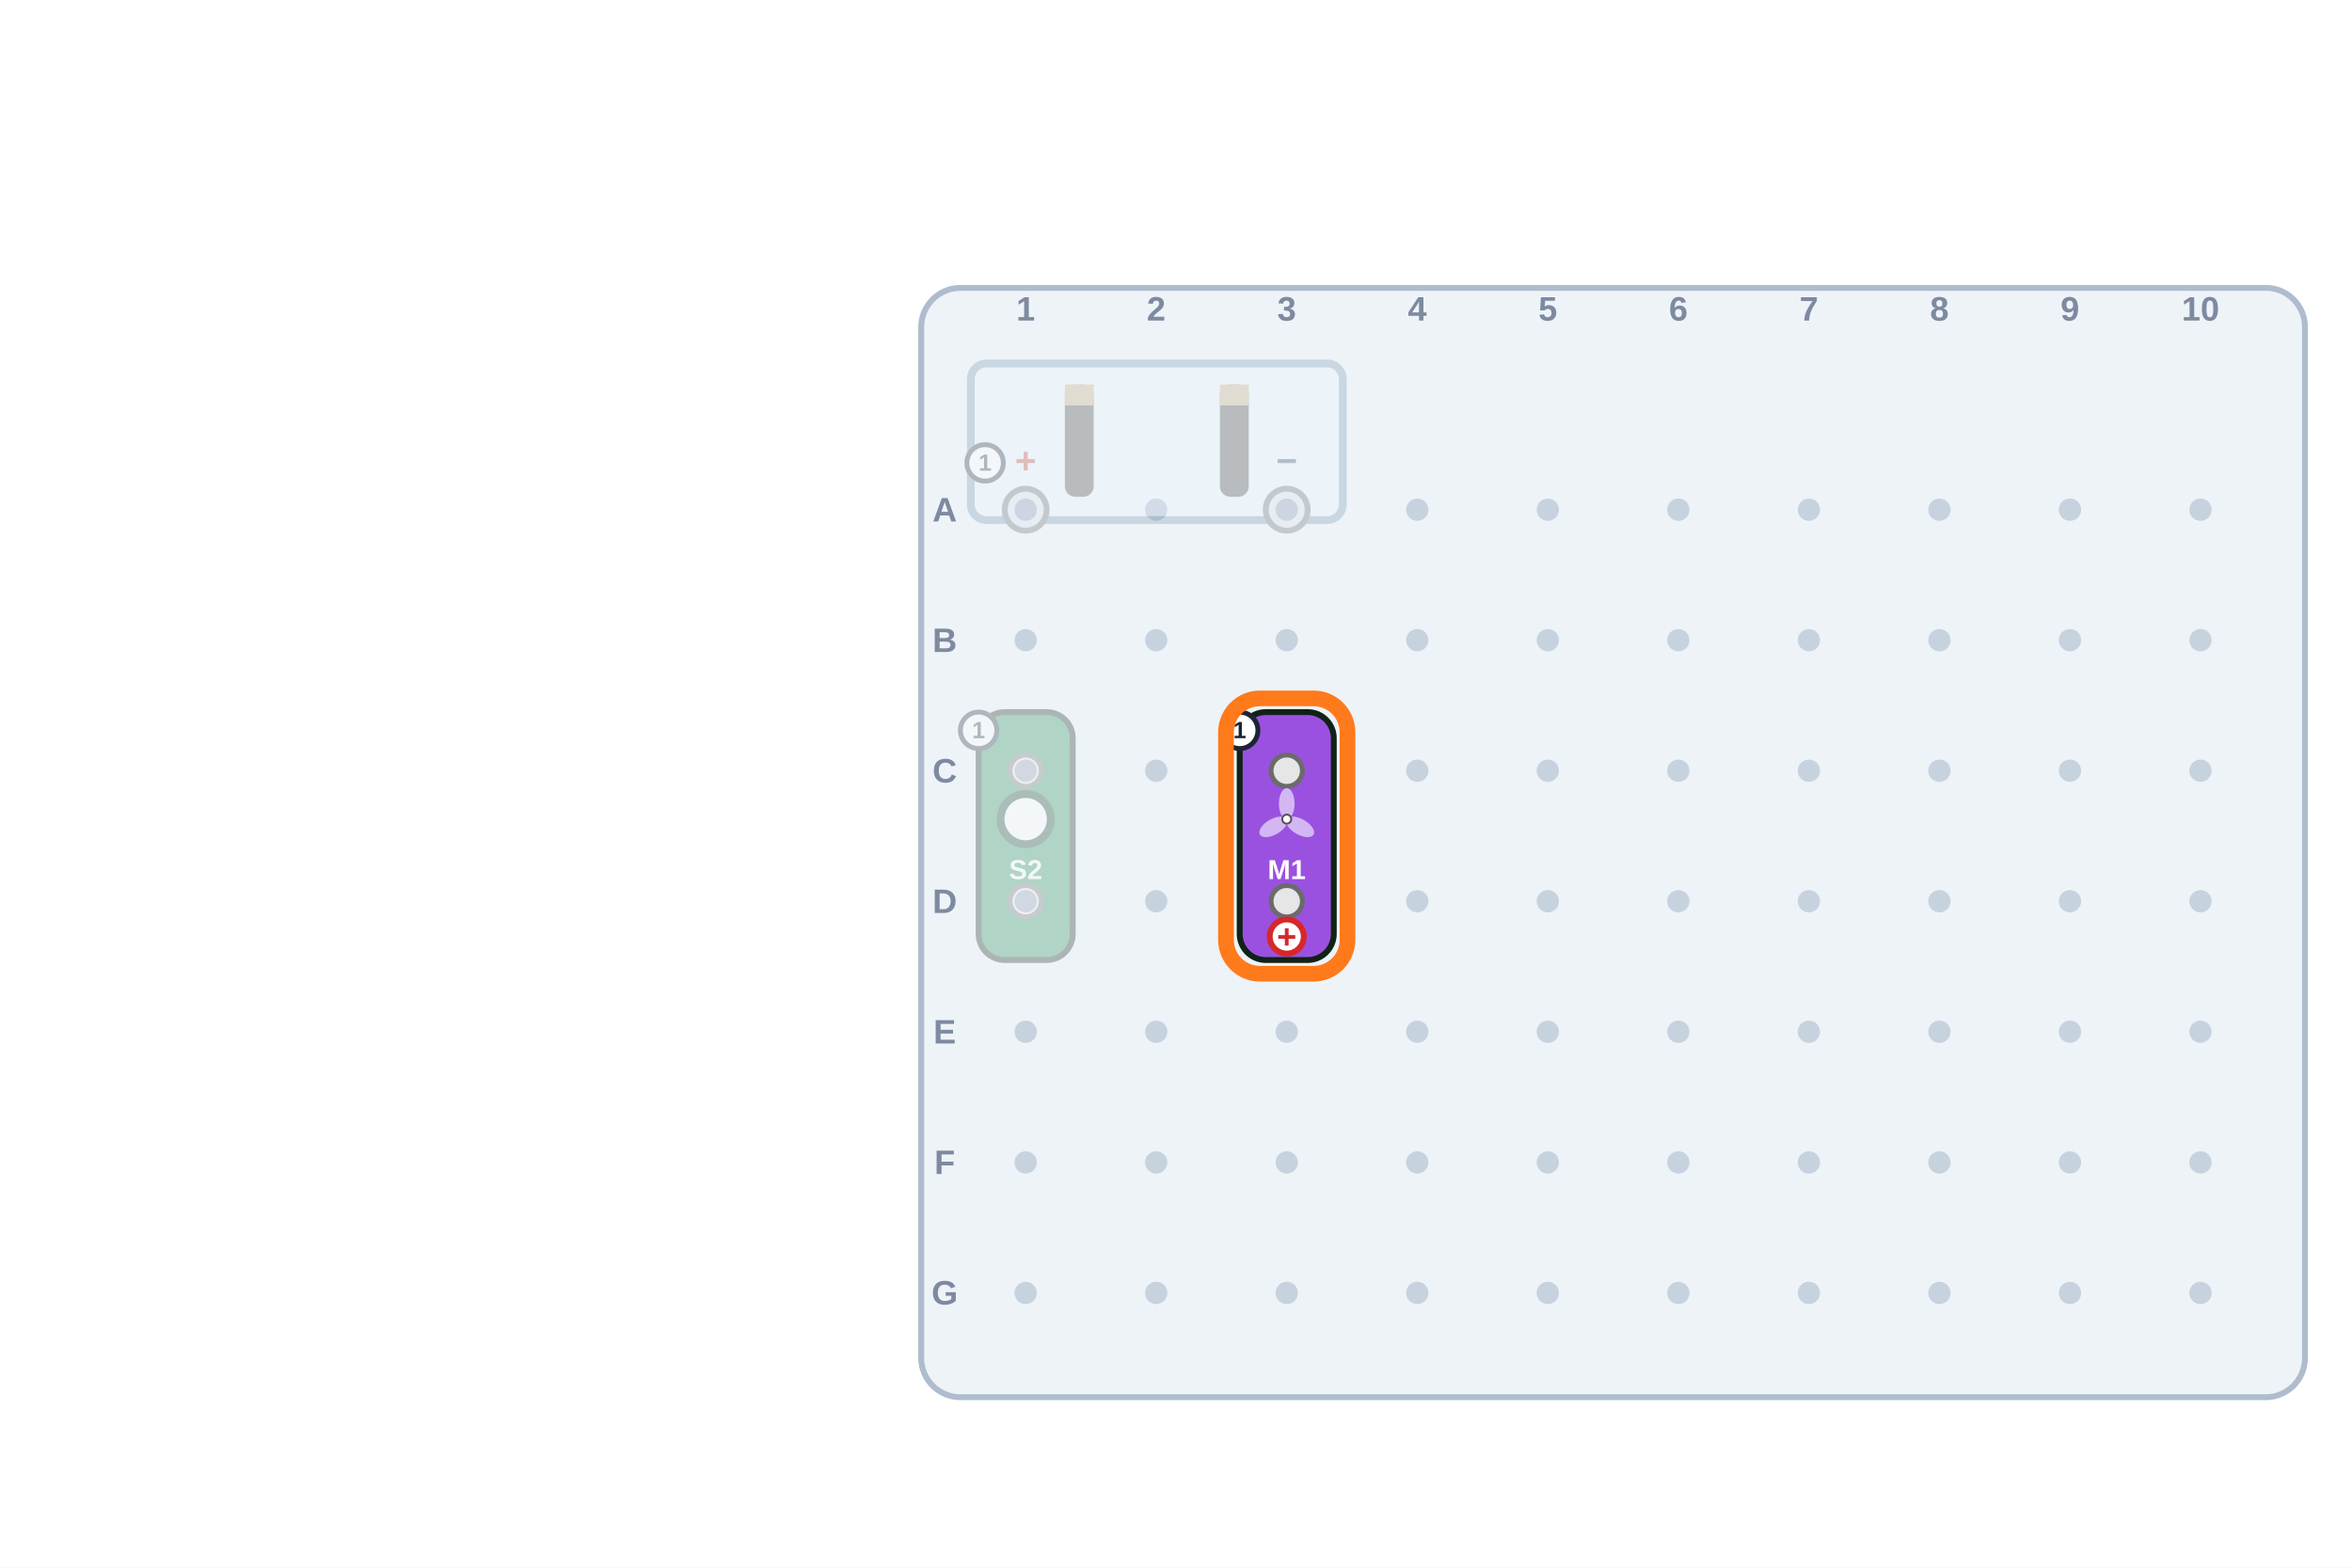
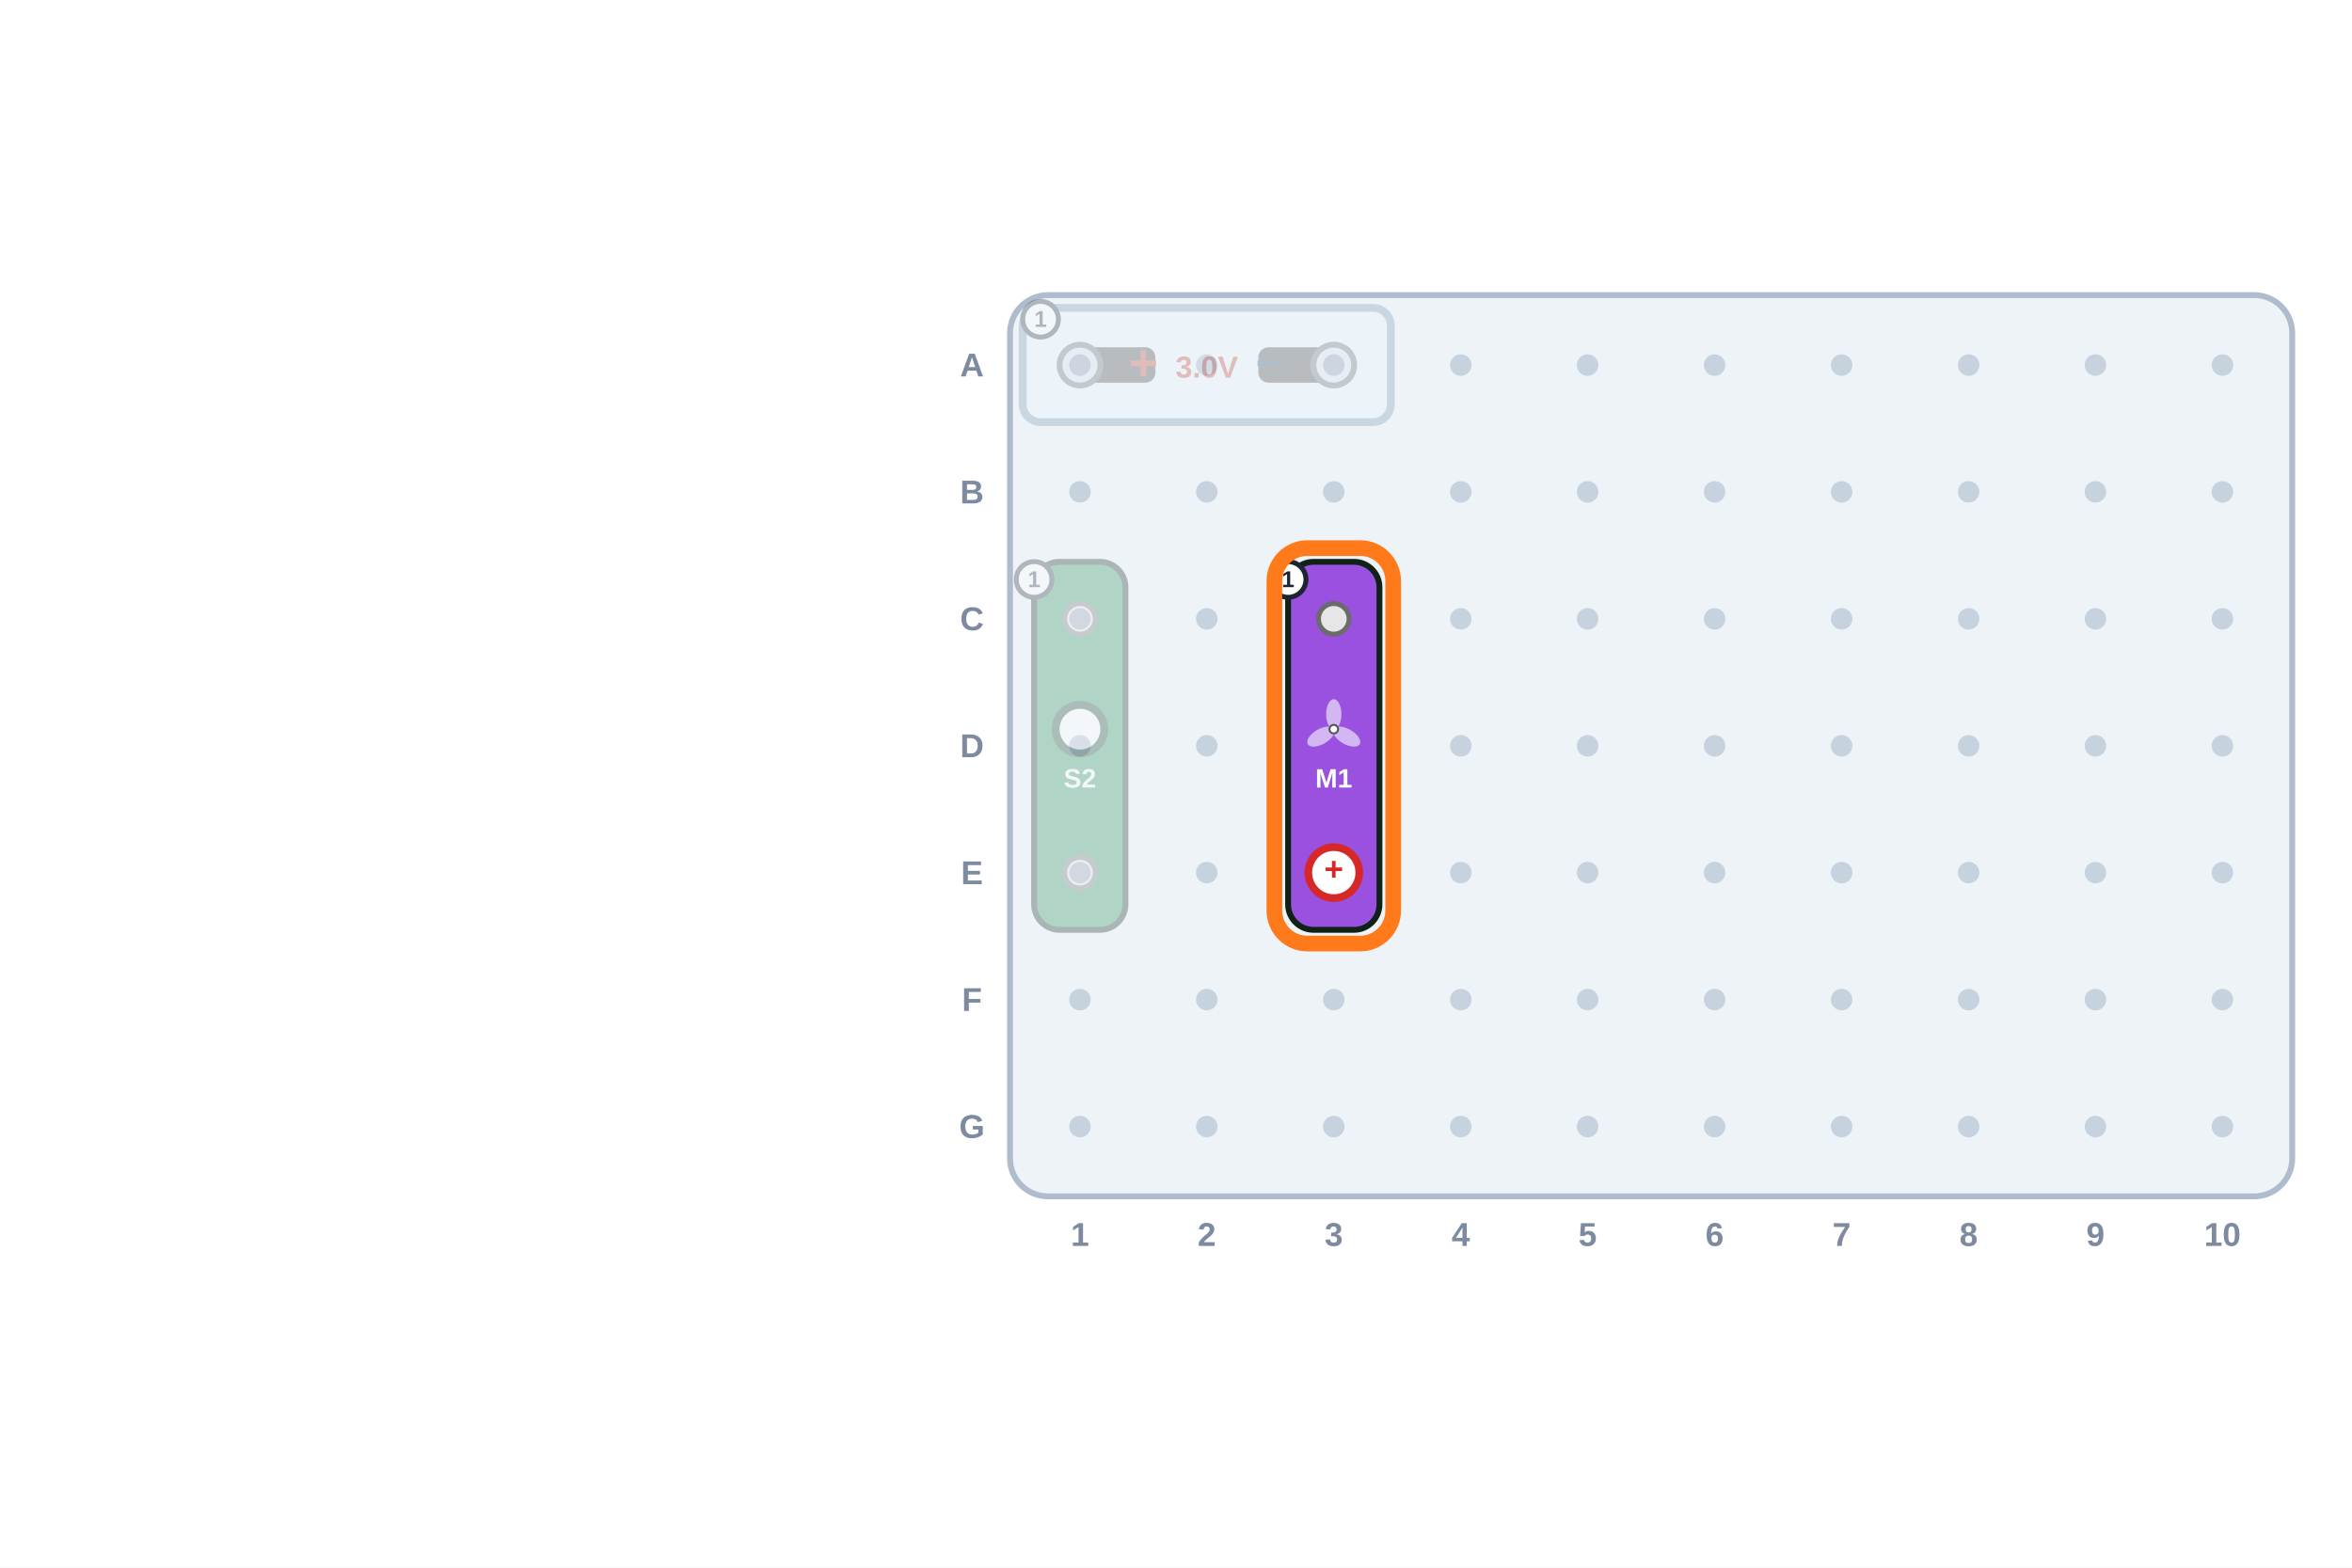
<svg xmlns="http://www.w3.org/2000/svg" width="1200" height="800" viewBox="0 0 1200 800" font-family="'Avenir Next','Trebuchet MS','Helvetica Neue',Arial,sans-serif">
  <rect width="1200" height="800" fill="#ffffff" />
-   <rect x="470.0" y="146.9" width="706.0" height="566.1" rx="20.0" fill="#eef3f8" stroke="#aebccd" stroke-width="3" />
-   <circle cx="523.3" cy="260.1" r="5.7" fill="#c7d2df" />
-   <circle cx="589.9" cy="260.1" r="5.7" fill="#c7d2df" />
-   <circle cx="656.5" cy="260.1" r="5.7" fill="#c7d2df" />
-   <circle cx="723.1" cy="260.1" r="5.7" fill="#c7d2df" />
-   <circle cx="789.7" cy="260.1" r="5.7" fill="#c7d2df" />
-   <circle cx="856.3" cy="260.1" r="5.7" fill="#c7d2df" />
-   <circle cx="922.9" cy="260.1" r="5.7" fill="#c7d2df" />
-   <circle cx="989.5" cy="260.1" r="5.7" fill="#c7d2df" />
-   <circle cx="1056.1" cy="260.1" r="5.7" fill="#c7d2df" />
-   <circle cx="1122.7" cy="260.1" r="5.7" fill="#c7d2df" />
-   <circle cx="523.3" cy="326.7" r="5.7" fill="#c7d2df" />
-   <circle cx="589.9" cy="326.7" r="5.7" fill="#c7d2df" />
-   <circle cx="656.5" cy="326.7" r="5.7" fill="#c7d2df" />
-   <circle cx="723.1" cy="326.7" r="5.7" fill="#c7d2df" />
-   <circle cx="789.7" cy="326.7" r="5.7" fill="#c7d2df" />
-   <circle cx="856.3" cy="326.7" r="5.7" fill="#c7d2df" />
-   <circle cx="922.9" cy="326.7" r="5.7" fill="#c7d2df" />
-   <circle cx="989.5" cy="326.7" r="5.7" fill="#c7d2df" />
-   <circle cx="1056.1" cy="326.7" r="5.7" fill="#c7d2df" />
-   <circle cx="1122.7" cy="326.7" r="5.7" fill="#c7d2df" />
-   <circle cx="523.3" cy="393.3" r="5.7" fill="#c7d2df" />
-   <circle cx="589.9" cy="393.3" r="5.7" fill="#c7d2df" />
-   <circle cx="656.5" cy="393.3" r="5.7" fill="#c7d2df" />
-   <circle cx="723.1" cy="393.3" r="5.7" fill="#c7d2df" />
-   <circle cx="789.7" cy="393.3" r="5.7" fill="#c7d2df" />
-   <circle cx="856.3" cy="393.3" r="5.7" fill="#c7d2df" />
-   <circle cx="922.9" cy="393.3" r="5.7" fill="#c7d2df" />
-   <circle cx="989.5" cy="393.3" r="5.7" fill="#c7d2df" />
-   <circle cx="1056.1" cy="393.3" r="5.7" fill="#c7d2df" />
-   <circle cx="1122.7" cy="393.3" r="5.7" fill="#c7d2df" />
-   <circle cx="523.3" cy="459.9" r="5.7" fill="#c7d2df" />
-   <circle cx="589.9" cy="459.9" r="5.7" fill="#c7d2df" />
-   <circle cx="656.5" cy="459.9" r="5.7" fill="#c7d2df" />
-   <circle cx="723.1" cy="459.9" r="5.7" fill="#c7d2df" />
-   <circle cx="789.7" cy="459.9" r="5.7" fill="#c7d2df" />
-   <circle cx="856.3" cy="459.9" r="5.7" fill="#c7d2df" />
-   <circle cx="922.9" cy="459.9" r="5.7" fill="#c7d2df" />
-   <circle cx="989.5" cy="459.9" r="5.7" fill="#c7d2df" />
-   <circle cx="1056.1" cy="459.9" r="5.7" fill="#c7d2df" />
-   <circle cx="1122.7" cy="459.9" r="5.7" fill="#c7d2df" />
-   <circle cx="523.3" cy="526.5" r="5.7" fill="#c7d2df" />
-   <circle cx="589.9" cy="526.5" r="5.7" fill="#c7d2df" />
-   <circle cx="656.5" cy="526.5" r="5.7" fill="#c7d2df" />
-   <circle cx="723.1" cy="526.5" r="5.7" fill="#c7d2df" />
-   <circle cx="789.7" cy="526.5" r="5.7" fill="#c7d2df" />
-   <circle cx="856.3" cy="526.5" r="5.7" fill="#c7d2df" />
-   <circle cx="922.9" cy="526.5" r="5.7" fill="#c7d2df" />
-   <circle cx="989.5" cy="526.5" r="5.7" fill="#c7d2df" />
-   <circle cx="1056.1" cy="526.5" r="5.7" fill="#c7d2df" />
-   <circle cx="1122.7" cy="526.5" r="5.7" fill="#c7d2df" />
-   <circle cx="523.3" cy="593.2" r="5.7" fill="#c7d2df" />
-   <circle cx="589.9" cy="593.2" r="5.7" fill="#c7d2df" />
-   <circle cx="656.5" cy="593.2" r="5.7" fill="#c7d2df" />
-   <circle cx="723.1" cy="593.2" r="5.7" fill="#c7d2df" />
-   <circle cx="789.7" cy="593.2" r="5.7" fill="#c7d2df" />
-   <circle cx="856.3" cy="593.2" r="5.7" fill="#c7d2df" />
-   <circle cx="922.9" cy="593.2" r="5.7" fill="#c7d2df" />
-   <circle cx="989.5" cy="593.2" r="5.7" fill="#c7d2df" />
-   <circle cx="1056.1" cy="593.2" r="5.7" fill="#c7d2df" />
-   <circle cx="1122.7" cy="593.2" r="5.7" fill="#c7d2df" />
-   <circle cx="523.3" cy="659.8" r="5.7" fill="#c7d2df" />
-   <circle cx="589.9" cy="659.8" r="5.7" fill="#c7d2df" />
-   <circle cx="656.5" cy="659.8" r="5.7" fill="#c7d2df" />
-   <circle cx="723.1" cy="659.8" r="5.7" fill="#c7d2df" />
-   <circle cx="789.7" cy="659.8" r="5.7" fill="#c7d2df" />
-   <circle cx="856.3" cy="659.8" r="5.7" fill="#c7d2df" />
-   <circle cx="922.9" cy="659.8" r="5.7" fill="#c7d2df" />
-   <circle cx="989.5" cy="659.8" r="5.7" fill="#c7d2df" />
-   <circle cx="1056.1" cy="659.8" r="5.7" fill="#c7d2df" />
-   <circle cx="1122.7" cy="659.8" r="5.7" fill="#c7d2df" />
-   <text x="482.0" y="266.1" font-size="17.317" fill="#7d8aa0" font-weight="bold" text-anchor="middle">
-     <tspan x="482.0" dy="0.0">A</tspan>
+   <rect x="515.3" y="150.6" width="654.2" height="459.9" rx="19.4" fill="#eef3f8" stroke="#aebccd" stroke-width="3" data-grid="10x7" />
+   <circle cx="551.0" cy="186.3" r="5.5" fill="#c7d2df" />
+   <circle cx="615.7" cy="186.3" r="5.5" fill="#c7d2df" />
+   <circle cx="680.5" cy="186.3" r="5.5" fill="#c7d2df" />
+   <circle cx="745.3" cy="186.3" r="5.5" fill="#c7d2df" />
+   <circle cx="810.0" cy="186.3" r="5.5" fill="#c7d2df" />
+   <circle cx="874.8" cy="186.3" r="5.5" fill="#c7d2df" />
+   <circle cx="939.6" cy="186.3" r="5.5" fill="#c7d2df" />
+   <circle cx="1004.4" cy="186.3" r="5.5" fill="#c7d2df" />
+   <circle cx="1069.1" cy="186.3" r="5.5" fill="#c7d2df" />
+   <circle cx="1133.9" cy="186.3" r="5.5" fill="#c7d2df" />
+   <circle cx="551.0" cy="251.0" r="5.5" fill="#c7d2df" />
+   <circle cx="615.7" cy="251.0" r="5.5" fill="#c7d2df" />
+   <circle cx="680.5" cy="251.0" r="5.5" fill="#c7d2df" />
+   <circle cx="745.3" cy="251.0" r="5.5" fill="#c7d2df" />
+   <circle cx="810.0" cy="251.0" r="5.5" fill="#c7d2df" />
+   <circle cx="874.8" cy="251.0" r="5.5" fill="#c7d2df" />
+   <circle cx="939.6" cy="251.0" r="5.5" fill="#c7d2df" />
+   <circle cx="1004.4" cy="251.0" r="5.5" fill="#c7d2df" />
+   <circle cx="1069.1" cy="251.0" r="5.5" fill="#c7d2df" />
+   <circle cx="1133.9" cy="251.0" r="5.5" fill="#c7d2df" />
+   <circle cx="551.0" cy="315.8" r="5.5" fill="#c7d2df" />
+   <circle cx="615.7" cy="315.8" r="5.5" fill="#c7d2df" />
+   <circle cx="680.5" cy="315.8" r="5.5" fill="#c7d2df" />
+   <circle cx="745.3" cy="315.8" r="5.5" fill="#c7d2df" />
+   <circle cx="810.0" cy="315.8" r="5.5" fill="#c7d2df" />
+   <circle cx="874.8" cy="315.8" r="5.5" fill="#c7d2df" />
+   <circle cx="939.6" cy="315.8" r="5.5" fill="#c7d2df" />
+   <circle cx="1004.4" cy="315.8" r="5.5" fill="#c7d2df" />
+   <circle cx="1069.1" cy="315.8" r="5.5" fill="#c7d2df" />
+   <circle cx="1133.9" cy="315.8" r="5.5" fill="#c7d2df" />
+   <circle cx="551.0" cy="380.6" r="5.5" fill="#c7d2df" />
+   <circle cx="615.7" cy="380.6" r="5.5" fill="#c7d2df" />
+   <circle cx="680.5" cy="380.6" r="5.5" fill="#c7d2df" />
+   <circle cx="745.3" cy="380.6" r="5.5" fill="#c7d2df" />
+   <circle cx="810.0" cy="380.6" r="5.5" fill="#c7d2df" />
+   <circle cx="874.8" cy="380.6" r="5.5" fill="#c7d2df" />
+   <circle cx="939.6" cy="380.6" r="5.5" fill="#c7d2df" />
+   <circle cx="1004.4" cy="380.6" r="5.5" fill="#c7d2df" />
+   <circle cx="1069.1" cy="380.6" r="5.5" fill="#c7d2df" />
+   <circle cx="1133.9" cy="380.6" r="5.5" fill="#c7d2df" />
+   <circle cx="551.0" cy="445.3" r="5.5" fill="#c7d2df" />
+   <circle cx="615.7" cy="445.3" r="5.5" fill="#c7d2df" />
+   <circle cx="680.5" cy="445.3" r="5.5" fill="#c7d2df" />
+   <circle cx="745.3" cy="445.3" r="5.5" fill="#c7d2df" />
+   <circle cx="810.0" cy="445.3" r="5.5" fill="#c7d2df" />
+   <circle cx="874.8" cy="445.3" r="5.5" fill="#c7d2df" />
+   <circle cx="939.6" cy="445.3" r="5.5" fill="#c7d2df" />
+   <circle cx="1004.4" cy="445.3" r="5.5" fill="#c7d2df" />
+   <circle cx="1069.1" cy="445.3" r="5.5" fill="#c7d2df" />
+   <circle cx="1133.9" cy="445.3" r="5.5" fill="#c7d2df" />
+   <circle cx="551.0" cy="510.1" r="5.5" fill="#c7d2df" />
+   <circle cx="615.7" cy="510.1" r="5.5" fill="#c7d2df" />
+   <circle cx="680.5" cy="510.1" r="5.5" fill="#c7d2df" />
+   <circle cx="745.3" cy="510.1" r="5.5" fill="#c7d2df" />
+   <circle cx="810.0" cy="510.1" r="5.5" fill="#c7d2df" />
+   <circle cx="874.8" cy="510.1" r="5.5" fill="#c7d2df" />
+   <circle cx="939.6" cy="510.1" r="5.5" fill="#c7d2df" />
+   <circle cx="1004.4" cy="510.1" r="5.5" fill="#c7d2df" />
+   <circle cx="1069.1" cy="510.1" r="5.5" fill="#c7d2df" />
+   <circle cx="1133.9" cy="510.1" r="5.5" fill="#c7d2df" />
+   <circle cx="551.0" cy="574.9" r="5.5" fill="#c7d2df" />
+   <circle cx="615.7" cy="574.9" r="5.5" fill="#c7d2df" />
+   <circle cx="680.5" cy="574.9" r="5.5" fill="#c7d2df" />
+   <circle cx="745.3" cy="574.9" r="5.5" fill="#c7d2df" />
+   <circle cx="810.0" cy="574.9" r="5.5" fill="#c7d2df" />
+   <circle cx="874.8" cy="574.9" r="5.5" fill="#c7d2df" />
+   <circle cx="939.6" cy="574.9" r="5.5" fill="#c7d2df" />
+   <circle cx="1004.4" cy="574.9" r="5.5" fill="#c7d2df" />
+   <circle cx="1069.1" cy="574.9" r="5.5" fill="#c7d2df" />
+   <circle cx="1133.9" cy="574.9" r="5.5" fill="#c7d2df" />
+   <text x="495.9" y="192.1" font-size="16.84" fill="#7d8aa0" font-weight="bold" text-anchor="middle">
+     <tspan x="495.9" dy="0.0">A</tspan>
  </text>
-   <text x="482.0" y="332.7" font-size="17.317" fill="#7d8aa0" font-weight="bold" text-anchor="middle">
-     <tspan x="482.0" dy="0.0">B</tspan>
+   <text x="495.9" y="256.9" font-size="16.84" fill="#7d8aa0" font-weight="bold" text-anchor="middle">
+     <tspan x="495.9" dy="0.0">B</tspan>
  </text>
-   <text x="482.0" y="399.3" font-size="17.317" fill="#7d8aa0" font-weight="bold" text-anchor="middle">
-     <tspan x="482.0" dy="0.0">C</tspan>
+   <text x="495.9" y="321.6" font-size="16.84" fill="#7d8aa0" font-weight="bold" text-anchor="middle">
+     <tspan x="495.9" dy="0.0">C</tspan>
  </text>
-   <text x="482.0" y="465.9" font-size="17.317" fill="#7d8aa0" font-weight="bold" text-anchor="middle">
-     <tspan x="482.0" dy="0.0">D</tspan>
+   <text x="495.9" y="386.4" font-size="16.84" fill="#7d8aa0" font-weight="bold" text-anchor="middle">
+     <tspan x="495.9" dy="0.0">D</tspan>
  </text>
-   <text x="482.0" y="532.5" font-size="17.317" fill="#7d8aa0" font-weight="bold" text-anchor="middle">
-     <tspan x="482.0" dy="0.0">E</tspan>
+   <text x="495.9" y="451.2" font-size="16.84" fill="#7d8aa0" font-weight="bold" text-anchor="middle">
+     <tspan x="495.9" dy="0.0">E</tspan>
  </text>
-   <text x="482.0" y="599.1" font-size="17.317" fill="#7d8aa0" font-weight="bold" text-anchor="middle">
-     <tspan x="482.0" dy="0.0">F</tspan>
+   <text x="495.9" y="515.9" font-size="16.84" fill="#7d8aa0" font-weight="bold" text-anchor="middle">
+     <tspan x="495.9" dy="0.0">F</tspan>
  </text>
-   <text x="482.0" y="665.7" font-size="17.317" fill="#7d8aa0" font-weight="bold" text-anchor="middle">
-     <tspan x="482.0" dy="0.0">G</tspan>
+   <text x="495.9" y="580.7" font-size="16.84" fill="#7d8aa0" font-weight="bold" text-anchor="middle">
+     <tspan x="495.9" dy="0.0">G</tspan>
  </text>
-   <text x="523.3" y="163.6" font-size="17.317" fill="#7d8aa0" font-weight="bold" text-anchor="middle">
-     <tspan x="523.3" dy="0.0">1</tspan>
+   <text x="551.0" y="635.8" font-size="16.84" fill="#7d8aa0" font-weight="bold" text-anchor="middle">
+     <tspan x="551.0" dy="0.0">1</tspan>
  </text>
-   <text x="589.9" y="163.6" font-size="17.317" fill="#7d8aa0" font-weight="bold" text-anchor="middle">
-     <tspan x="589.9" dy="0.0">2</tspan>
+   <text x="615.7" y="635.8" font-size="16.84" fill="#7d8aa0" font-weight="bold" text-anchor="middle">
+     <tspan x="615.7" dy="0.0">2</tspan>
  </text>
-   <text x="656.5" y="163.6" font-size="17.317" fill="#7d8aa0" font-weight="bold" text-anchor="middle">
-     <tspan x="656.5" dy="0.0">3</tspan>
+   <text x="680.5" y="635.8" font-size="16.84" fill="#7d8aa0" font-weight="bold" text-anchor="middle">
+     <tspan x="680.5" dy="0.0">3</tspan>
  </text>
-   <text x="723.1" y="163.6" font-size="17.317" fill="#7d8aa0" font-weight="bold" text-anchor="middle">
-     <tspan x="723.1" dy="0.0">4</tspan>
+   <text x="745.3" y="635.8" font-size="16.84" fill="#7d8aa0" font-weight="bold" text-anchor="middle">
+     <tspan x="745.3" dy="0.0">4</tspan>
  </text>
-   <text x="789.7" y="163.6" font-size="17.317" fill="#7d8aa0" font-weight="bold" text-anchor="middle">
-     <tspan x="789.7" dy="0.0">5</tspan>
+   <text x="810.0" y="635.8" font-size="16.84" fill="#7d8aa0" font-weight="bold" text-anchor="middle">
+     <tspan x="810.0" dy="0.0">5</tspan>
  </text>
-   <text x="856.3" y="163.6" font-size="17.317" fill="#7d8aa0" font-weight="bold" text-anchor="middle">
-     <tspan x="856.3" dy="0.0">6</tspan>
+   <text x="874.8" y="635.8" font-size="16.84" fill="#7d8aa0" font-weight="bold" text-anchor="middle">
+     <tspan x="874.8" dy="0.0">6</tspan>
  </text>
-   <text x="922.9" y="163.6" font-size="17.317" fill="#7d8aa0" font-weight="bold" text-anchor="middle">
-     <tspan x="922.9" dy="0.0">7</tspan>
+   <text x="939.6" y="635.8" font-size="16.84" fill="#7d8aa0" font-weight="bold" text-anchor="middle">
+     <tspan x="939.6" dy="0.0">7</tspan>
  </text>
-   <text x="989.5" y="163.6" font-size="17.317" fill="#7d8aa0" font-weight="bold" text-anchor="middle">
-     <tspan x="989.5" dy="0.0">8</tspan>
+   <text x="1004.4" y="635.8" font-size="16.84" fill="#7d8aa0" font-weight="bold" text-anchor="middle">
+     <tspan x="1004.4" dy="0.0">8</tspan>
  </text>
-   <text x="1056.1" y="163.6" font-size="17.317" fill="#7d8aa0" font-weight="bold" text-anchor="middle">
-     <tspan x="1056.1" dy="0.0">9</tspan>
+   <text x="1069.1" y="635.8" font-size="16.84" fill="#7d8aa0" font-weight="bold" text-anchor="middle">
+     <tspan x="1069.1" dy="0.0">9</tspan>
  </text>
-   <text x="1122.7" y="163.6" font-size="17.317" fill="#7d8aa0" font-weight="bold" text-anchor="middle">
-     <tspan x="1122.7" dy="0.0">10</tspan>
+   <text x="1133.9" y="635.8" font-size="16.84" fill="#7d8aa0" font-weight="bold" text-anchor="middle">
+     <tspan x="1133.9" dy="0.0">10</tspan>
  </text>
-   <g opacity="0.3">
-     <rect x="495.3" y="185.5" width="189.8" height="79.9" rx="8.0" fill="#e7f4fb" stroke="#6f93ab" stroke-width="4" />
-     <rect x="543.3" y="196.2" width="14.7" height="57.3" rx="5.3" fill="#3a3a3a" />
-     <rect x="543.3" y="196.2" width="14.7" height="10.7" fill="#c4a574" />
-     <rect x="622.4" y="196.2" width="14.7" height="57.3" rx="5.3" fill="#3a3a3a" />
-     <rect x="622.4" y="196.2" width="14.7" height="10.7" fill="#c4a574" />
-     <circle cx="523.3" cy="260.1" r="10.7" fill="#d8dde3" stroke="#5c6770" stroke-width="3" />
-     <text x="523.3" y="241.5" font-size="18.649" fill="#c0392b" font-weight="bold" text-anchor="middle">
-       <tspan x="523.3" dy="0.0">+</tspan>
+   <g opacity="0.3" data-step="2" data-key="B1" data-want="1A 3A span=3 depth=1" data-drawn="1A 3A span=3 depth=1">
+     <rect x="521.8" y="157.1" width="187.8" height="58.3" rx="9.1" fill="#e7f4fb" fill-opacity="0.96" stroke="#6f93ab" stroke-width="4" />
+     <rect x="548.0" y="177.2" width="41.5" height="18.1" rx="5.2" fill="#3a3a3a" />
+     <rect x="642.0" y="177.2" width="41.5" height="18.1" rx="5.2" fill="#3a3a3a" />
+     <text x="615.7" y="192.7" font-size="15.545" fill="#c0392b" font-weight="bold" text-anchor="middle">
+       <tspan x="615.7" dy="0.0">3.0V</tspan>
    </text>
-     <circle cx="656.5" cy="260.1" r="10.7" fill="#d8dde3" stroke="#5c6770" stroke-width="3" />
-     <text x="656.5" y="241.5" font-size="18.649" fill="#22405f" font-weight="bold" text-anchor="middle">
-       <tspan x="656.5" dy="0.0">−</tspan>
+     <circle cx="551.0" cy="186.3" r="10.4" fill="#d8dde3" stroke="#5c6770" stroke-width="3" />
+     <text x="583.3" y="194.0" font-size="25.908" fill="#c0392b" font-weight="bold" text-anchor="middle">
+       <tspan x="583.3" dy="0.0">+</tspan>
    </text>
-     <circle cx="502.6" cy="236.2" r="9.3" fill="#fff" stroke="#1d2433" stroke-width="2.5" />
-     <text x="502.6" y="240.2" font-size="11.989" fill="#1d2433" font-weight="bold" text-anchor="middle">
-       <tspan x="502.6" dy="0.0">1</tspan>
+     <circle cx="680.5" cy="186.3" r="10.4" fill="#d8dde3" stroke="#5c6770" stroke-width="3" />
+     <text x="648.1" y="194.0" font-size="25.908" fill="#22405f" font-weight="bold" text-anchor="middle">
+       <tspan x="648.1" dy="0.0">−</tspan>
+     </text>
+     <circle cx="530.9" cy="162.9" r="9.1" fill="#fff" stroke="#1d2433" stroke-width="2.5" />
+     <text x="530.9" y="166.8" font-size="11.659" fill="#1d2433" font-weight="bold" text-anchor="middle">
+       <tspan x="530.9" dy="0.0">1</tspan>
    </text>
  </g>
-   <g opacity="0.3">
-     <rect x="499.3" y="363.4" width="48.0" height="126.5" rx="13.3" fill="#1f8a4c" stroke="#102216" stroke-width="3" />
-     <circle cx="523.3" cy="393.3" r="8.0" fill="#e6e6e6" stroke="#6b6b6b" stroke-width="2.5" />
-     <circle cx="523.3" cy="459.9" r="8.0" fill="#e6e6e6" stroke="#6b6b6b" stroke-width="2.5" />
-     <circle cx="523.3" cy="418.0" r="12.8" fill="#ffffff" stroke="#0b3d20" stroke-width="4" />
-     <text x="523.3" y="448.6" font-size="13.987" fill="#fff" font-weight="bold" text-anchor="middle">
-       <tspan x="523.3" dy="0.0">S2</tspan>
+   <g opacity="0.3" data-step="3" data-key="S2" data-want="1C 1E span=3 depth=1" data-drawn="1C 1E span=3 depth=1">
+     <rect x="527.6" y="286.7" width="46.6" height="187.8" rx="13.0" fill="#1f8a4c" stroke="#102216" stroke-width="3" />
+     <circle cx="551.0" cy="315.8" r="7.8" fill="#e6e6e6" stroke="#6b6b6b" stroke-width="2.5" />
+     <circle cx="551.0" cy="445.3" r="7.8" fill="#e6e6e6" stroke="#6b6b6b" stroke-width="2.5" />
+     <circle cx="551.0" cy="372.1" r="12.4" fill="#ffffff" stroke="#0b3d20" stroke-width="4" />
+     <text x="551.0" y="401.9" font-size="13.602" fill="#fff" font-weight="bold" text-anchor="middle">
+       <tspan x="551.0" dy="0.0">S2</tspan>
    </text>
-     <circle cx="499.3" cy="372.7" r="9.3" fill="#fff" stroke="#1d2433" stroke-width="2.5" />
-     <text x="499.3" y="376.7" font-size="11.989" fill="#1d2433" font-weight="bold" text-anchor="middle">
-       <tspan x="499.3" dy="0.0">1</tspan>
+     <circle cx="527.6" cy="295.7" r="9.1" fill="#fff" stroke="#1d2433" stroke-width="2.5" />
+     <text x="527.6" y="299.6" font-size="11.659" fill="#1d2433" font-weight="bold" text-anchor="middle">
+       <tspan x="527.6" dy="0.0">1</tspan>
    </text>
  </g>
-   <g opacity="1">
-     <rect x="632.5" y="363.4" width="48.0" height="126.5" rx="13.3" fill="#9b51e0" stroke="#102216" stroke-width="3" />
-     <circle cx="656.5" cy="459.9" r="8.0" fill="#e6e6e6" stroke="#6b6b6b" stroke-width="2.5" />
-     <circle cx="656.5" cy="393.3" r="8.0" fill="#e6e6e6" stroke="#6b6b6b" stroke-width="2.5" />
+   <g opacity="1" data-step="4" data-key="M1" data-want="3E 3C span=3 depth=1" data-drawn="3E 3C span=3 depth=1">
+     <rect x="657.2" y="286.7" width="46.6" height="187.8" rx="13.0" fill="#9b51e0" stroke="#102216" stroke-width="3" />
+     <circle cx="680.5" cy="445.3" r="7.8" fill="#e6e6e6" stroke="#6b6b6b" stroke-width="2.5" />
+     <circle cx="680.5" cy="315.8" r="7.8" fill="#e6e6e6" stroke="#6b6b6b" stroke-width="2.5" />
    <g>
-       <ellipse cx="656.5" cy="410.1" rx="4.0" ry="7.9" fill="#d9c2f5" opacity="0.9" transform="rotate(0 656.5 418.0)" />
-       <ellipse cx="656.5" cy="410.1" rx="4.0" ry="7.9" fill="#d9c2f5" opacity="0.9" transform="rotate(120 656.5 418.0)" />
-       <ellipse cx="656.5" cy="410.1" rx="4.0" ry="7.9" fill="#d9c2f5" opacity="0.9" transform="rotate(240 656.5 418.0)" />
-       <circle cx="656.5" cy="418.0" r="2.3" fill="#fff" stroke="#555" />
+       <ellipse cx="680.5" cy="364.5" rx="3.9" ry="7.7" fill="#d9c2f5" opacity="0.9" transform="rotate(0 680.5 372.1)" />
+       <ellipse cx="680.5" cy="364.5" rx="3.9" ry="7.7" fill="#d9c2f5" opacity="0.9" transform="rotate(120 680.5 372.1)" />
+       <ellipse cx="680.5" cy="364.5" rx="3.9" ry="7.7" fill="#d9c2f5" opacity="0.9" transform="rotate(240 680.5 372.1)" />
+       <circle cx="680.5" cy="372.1" r="2.2" fill="#fff" stroke="#555" />
    </g>
-     <text x="656.5" y="448.6" font-size="13.987" fill="#fff" font-weight="bold" text-anchor="middle">
-       <tspan x="656.5" dy="0.0">M1</tspan>
+     <text x="680.5" y="401.9" font-size="13.602" fill="#fff" font-weight="bold" text-anchor="middle">
+       <tspan x="680.5" dy="0.0">M1</tspan>
    </text>
-     <circle cx="656.5" cy="477.9" r="8.7" fill="#fff" stroke="#d62828" stroke-width="3" />
-     <text x="656.5" y="483.9" font-size="17.317" fill="#d62828" font-weight="bold" text-anchor="middle">
-       <tspan x="656.5" dy="0.0">+</tspan>
-     </text>
-     <circle cx="632.5" cy="372.7" r="9.3" fill="#fff" stroke="#1d2433" stroke-width="2.5" />
-     <text x="632.5" y="376.7" font-size="11.989" fill="#1d2433" font-weight="bold" text-anchor="middle">
-       <tspan x="632.5" dy="0.0">1</tspan>
+     <circle cx="657.2" cy="295.7" r="9.1" fill="#fff" stroke="#1d2433" stroke-width="2.5" />
+     <text x="657.2" y="299.6" font-size="11.659" fill="#1d2433" font-weight="bold" text-anchor="middle">
+       <tspan x="657.2" dy="0.0">1</tspan>
    </text>
  </g>
-   <rect x="625.5" y="356.4" width="62.0" height="140.5" rx="17.3" fill="none" stroke="#ff7a1a" stroke-width="8">
+   <rect x="650.2" y="279.7" width="60.6" height="201.8" rx="16.8" fill="none" stroke="#ff7a1a" stroke-width="8">
    <animate attributeName="stroke-opacity" values="1;0.35;1" dur="1.1s" repeatCount="indefinite" />
  </rect>
+   <circle cx="680.5" cy="445.3" r="13.0" fill="#fff" stroke="#d62828" stroke-width="3.9" />
+   <text x="680.5" y="449.2" font-size="16.84" fill="#d62828" font-weight="bold" text-anchor="middle">
+     <tspan x="680.5" dy="0.0">+</tspan>
+   </text>
</svg>
